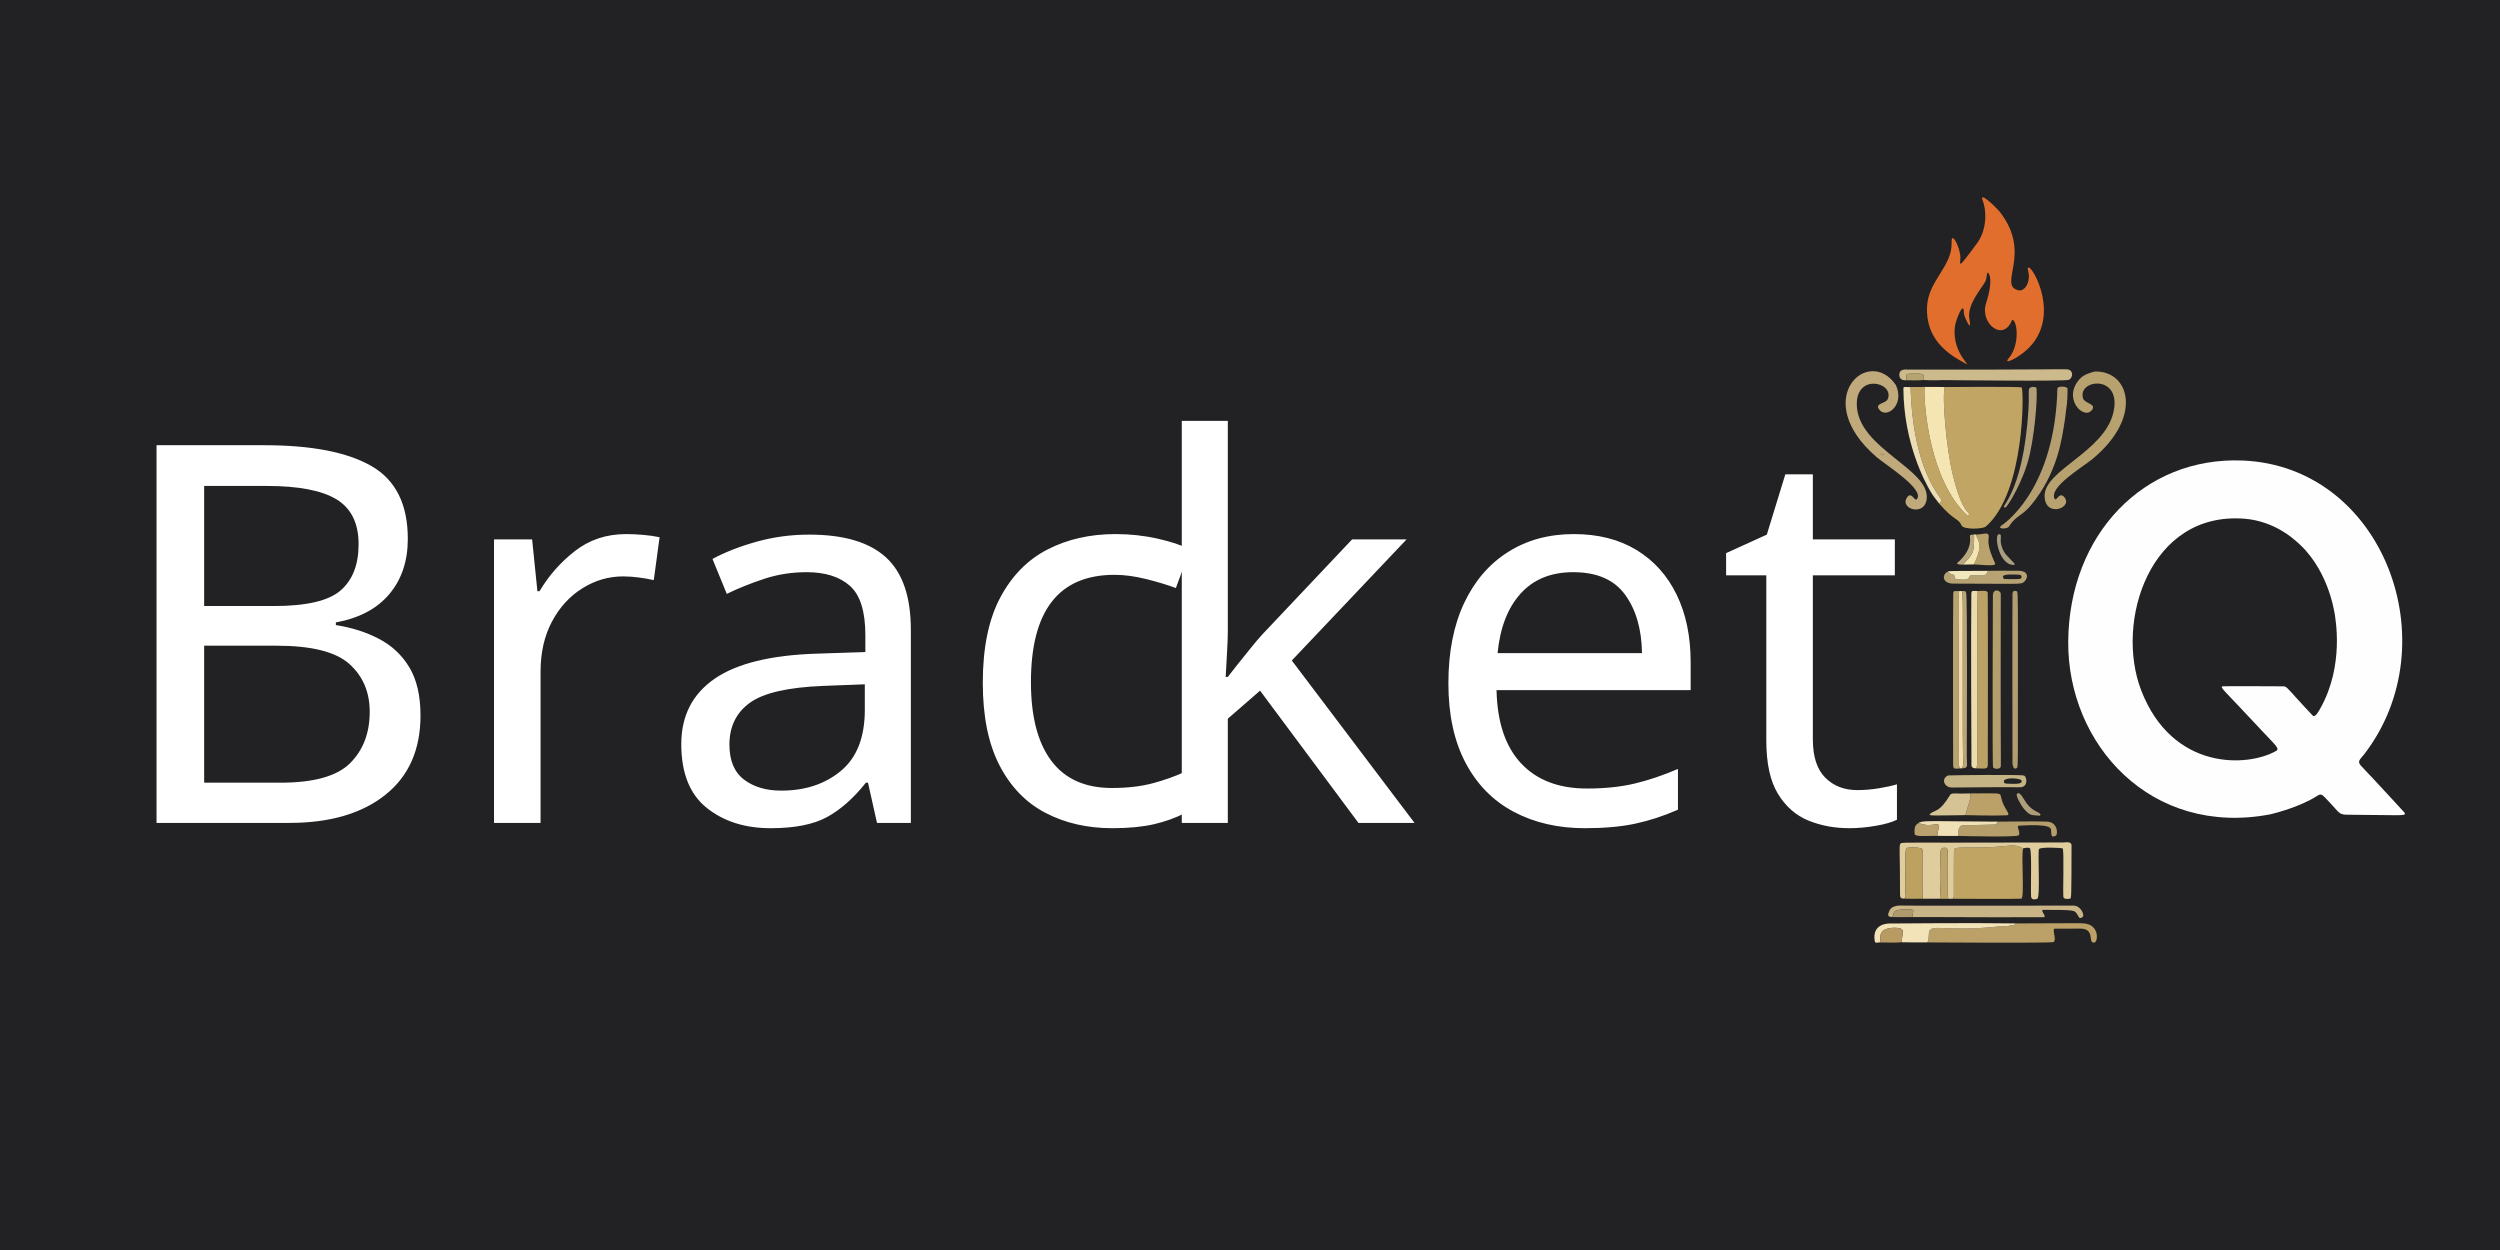
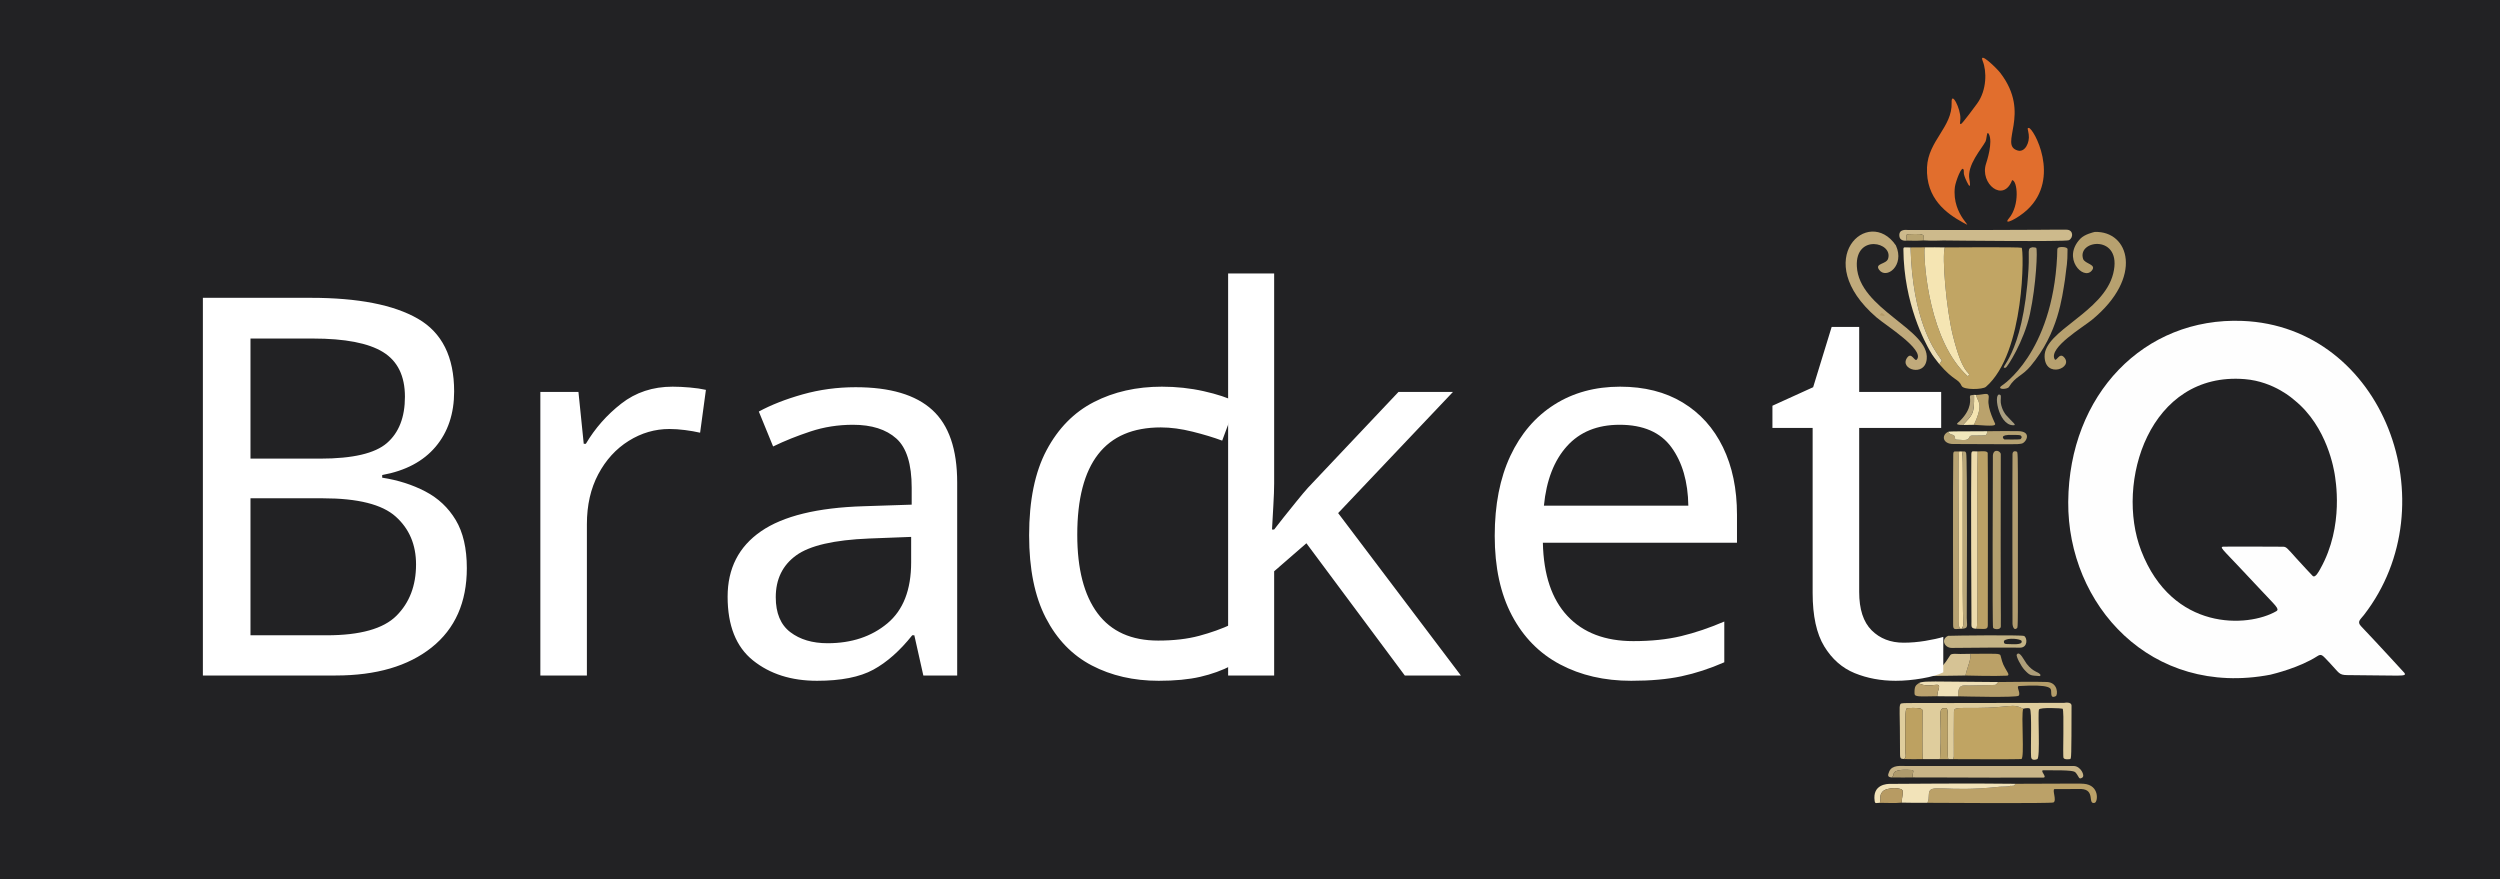
- <svg xmlns="http://www.w3.org/2000/svg" width="100%" height="100%" viewBox="0 0 1536 768" version="1.1" xml:space="preserve" style="fill-rule:evenodd;clip-rule:evenodd;stroke-linejoin:round;stroke-miterlimit:2;">
+ <svg xmlns="http://www.w3.org/2000/svg" width="100%" height="100%" viewBox="0 0 1536 540" version="1.1" xml:space="preserve" style="fill-rule:evenodd;clip-rule:evenodd;stroke-linejoin:round;stroke-miterlimit:2;">
  <g id="BIQ-drawing.png">
-     <rect x="-0" y="0" width="1536" height="768" style="fill:#222224;" />
-     <path d="M1394.939,500.308c-73.451,14.058 -124.716,-43.037 -124.219,-106.184c0.518,-65.873 46.547,-113.573 107.046,-111.179c86.679,3.43 127.376,112.574 74.646,180.658c-2.202,2.843 -4.449,4.108 -1.782,6.913c11.311,11.9 26.671,28.725 26.674,28.73c1.427,2.416 -1.362,1.499 -35.046,1.314c-5.356,-0.029 -4.979,-1.336 -10.666,-7.279c-4.76,-4.974 -5.129,-6.094 -7.87,-4.326c-10.761,6.942 -26.379,10.764 -28.783,11.353Zm39.469,-123.374c-0.328,-1.47 -4.132,-28.874 -24.855,-45.412c-0.335,-0.267 -12.209,-11.313 -30.317,-12.801c-58.691,-4.823 -79.841,63.569 -63.699,105.394c19.161,49.649 65.653,47.267 83.03,37.18c2.325,-1.35 -0.922,-3.77 -9.237,-12.738c-23.513,-25.359 -25.731,-26.237 -23.669,-26.886c0.576,-0.181 33.902,-0.007 36.85,0.009c2.179,0.011 2.389,0.448 8.594,7.381c3.319,3.708 8.941,9.649 9.727,10.48c1.63,1.723 3.904,-2.764 4.749,-4.262c14.983,-26.557 9.152,-55.721 8.827,-58.344Z" style="fill:#fefefe;" />
-     <path d="M1182.805,237.742c-0.14,0.378 -0.28,0.755 -0.421,1.133c-0.364,9.538 3.067,56.737 26.608,78.08c-0.012,-0.393 0.845,-0.443 0.833,-0.836c-0.063,-2.074 -4.034,-0.496 -9.919,-23.967c-4.12,-16.433 -6.837,-48.506 -5.043,-54.35c0.714,-0.037 46.121,-0.341 47.222,0.207c1.439,0.716 2.267,64.53 -21.955,85.456c-1.976,1.707 -13.726,1.987 -14.899,-0.577c-2.174,-4.756 -4.488,-2.68 -13.673,-13.338c1.325,-2.181 1.534,-2.157 1.427,-2.349c-0.103,-0.184 -0.172,-0.309 -1.499,-2.168c-3.23,-4.526 -16.491,-23.104 -17.641,-67.228c0.717,-0.01 6.437,-0.091 8.96,-0.062Z" style="fill:#c1a564;" />
-     <path d="M1236.251,196.446c-5.382,14.259 -20.031,2.086 -16.028,-10.081c0.458,-1.391 4.376,-13.3 1.724,-18.225c-1.349,-2.506 -1.197,2.854 -2.04,4.55c-2.124,4.274 -11.681,14.529 -9.888,23.423c0.033,0.164 1.445,7.586 -1.566,1.378c-2.753,-5.678 -1.602,-5.972 -1.982,-7.304c-1.007,-3.53 -5.003,7.284 -5.385,10.488c-2.139,17.904 13.606,26.582 4.898,21.79c-9.935,-5.468 -22.825,-14.61 -22.029,-33.856c0.677,-16.359 15.668,-24.833 15.121,-39.745c-0.281,-7.673 5.601,3.654 5.382,9.765c-0.101,2.83 -0.597,3.313 0.31,3.374c0.717,0.048 9.211,-11.551 9.97,-12.588c6.092,-8.319 5.892,-20.1 3.453,-26.086c-2.692,-6.607 8.61,4.402 10.693,7.102c19.75,25.605 -1.326,44.334 10.839,47.836c4.382,1.261 7.446,-4.835 6.73,-9.89c-0.473,-3.336 -1.136,-3.96 -0.002,-4.003c2.832,-0.109 20.025,30.751 -0.893,50.285c-5.733,5.353 -15.378,10.102 -11.311,5.322c6.889,-8.098 5.246,-23.391 2.003,-23.535Z" style="fill:#e16e2d;" />
-     <path d="M1243.058,521.222c-1.409,3.87 0.958,30.23 -1.13,30.924c-0.672,0.223 -39.203,0.085 -41.947,0.054c0.237,-1.09 0.492,-1.003 0.455,-2.095c-0.104,-3.111 0.047,-24.834 0.062,-26.994c0.019,-2.788 1.85,-2.329 13.761,-2.371c21.346,-0.076 21.831,-3.109 28.798,0.481Z" style="fill:#c0a463;" />
-     <path d="M1243.058,521.222c-6.967,-3.59 -7.453,-0.557 -28.798,-0.481c-11.911,0.042 -13.742,-0.417 -13.761,2.371c-0.015,2.159 -0.165,23.883 -0.062,26.994c0.036,1.092 -0.219,1.006 -0.455,2.095l-2.95,0.006c-0.221,-1.443 -0.311,-1.377 -0.311,-2.838c0.006,-27.37 0.404,-28.31 -1.217,-28.453c-5.809,-0.513 -1.953,3.486 -3.538,30.709l-0.225,0.577c-5.229,0.023 -5.182,0.018 -10.439,-0.036c-0.387,-0.987 -0.075,-23.673 -0.151,-29.783c-0.009,-0.722 -0.025,-2.036 -8.895,-1.539c-1.841,0.103 -1.594,1.088 -1.639,24.78c-0.009,4.508 0.846,4.792 -0.647,6.514c-1.39,-0.281 -2.585,0.439 -2.587,-2.756c-0.021,-28.443 -0.671,-28.525 0.145,-30.855c0.363,-1.037 0.809,-0.81 30.981,-0.804c23.25,-0.036 46.499,-0.073 69.749,-0.109c0.076,-0 4.495,-0.919 4.493,1.76c-0.031,32.183 -0.16,32.484 -0.845,32.755c-0.085,0.034 -3.339,0.622 -4.068,-0.652c-0.628,-1.096 0.557,-29.418 -0.587,-30.274c-0.352,-0.263 -13.931,-0.984 -14.505,0.525c-0.851,2.238 0.925,29.709 -1.055,30.469c-0.299,0.115 -3.567,1.369 -3.778,-1.306c-0.39,-4.933 0.619,-28.757 -0.803,-29.749c-0.996,-0.695 -3.737,-0.001 -4.052,0.079Z" style="fill:#dfcd9d;" />
-     <path d="M1164.844,236.579c5.641,12.426 -5.998,21.136 -10.363,14.894c-2.747,-3.928 4.412,-3.291 5.535,-6.667c3.405,-10.237 -20.141,-15.478 -19.175,4.567c1.274,26.442 44.778,38.665 42.94,57.031c-1.122,11.211 -16.819,6.301 -12.137,-0.703c2.833,-4.239 4.667,2.784 6.129,0.908c4.748,-6.093 -19.131,-20.886 -24.906,-25.868c-41.156,-35.503 -4.824,-68.86 11.979,-44.162Z" style="fill:#c0aa7b;" />
-     <path d="M1286.996,228.283c21.215,-0.778 30.154,27.81 -1.617,53.93c-5.778,4.751 -26.542,16.982 -23.075,24.127c1.081,2.228 2.788,-4.222 5.716,-1.216c6.461,6.633 -11.486,13.546 -11.825,-0.248c-0.392,-15.964 36.154,-27.004 42.146,-50.978c6.06,-24.25 -22.255,-21.115 -18.505,-9.115c1.005,3.215 8.627,3.316 5.324,7.291c-5.133,6.179 -18.56,-7.737 -6.922,-19.705c2.606,-2.68 8.004,-3.914 8.758,-4.086Z" style="fill:#b7a16f;" />
-     <path d="M1238.258,567.343c38.341,-0.023 38.334,-0.303 42.003,-0.011c9.895,0.785 8.694,11.245 6.714,11.714c-4.608,1.093 0.636,-8.039 -8.226,-8.508c-0.743,-0.039 -16.429,0.05 -16.433,0.051c-1.699,0.202 1.567,7.182 -0.686,8.222c-1.532,0.708 -71.224,0.251 -77.417,0.211c0.962,-2.263 0.586,-2.278 0.897,-5.633c0.617,-6.634 9.123,-0.47 43.494,-4.227c1.639,-0.179 4.607,0.148 6.654,-0.587l0.75,0.039l0.75,-0.074l0.75,-0.075l0.75,-1.122Z" style="fill:#bba168;" />
-     <path d="M1215.069,363.15c2.201,-0.071 5.784,-0.575 6.182,0.897c0.217,0.801 0.081,104.617 0.06,105.841c-0.05,2.898 -1.446,2.28 -7.062,2.191c0.713,-1.711 0.635,-1.786 0.682,-52.454c0.035,-37.241 -0.318,-37.17 0.139,-56.475Z" style="fill:#bba166;" />
-     <path d="M1190.232,563.455c-7.54,0.032 -7.469,0.017 -14.945,-0.026c-0.773,-2.509 1.43,-4.44 -0.723,-4.553c-2.465,-0.13 -10.929,-0.842 -11.162,2.549c-0.082,1.2 -0.449,1.001 -0.912,2.034c-2.761,-0.166 -2.846,-1.147 -1.748,-3.695c1.801,-4.18 7.219,-3.356 10.765,-3.343c19.434,0.074 101.223,-0.052 102.73,-0.006c4.095,0.125 6.928,5.87 5.186,7.069c-2.238,1.54 -1.977,-0.298 -3.878,-2.696c-1.001,-1.263 -1.479,-1.867 -20.063,-1.766c-2.572,0.014 2.63,4.31 -0.001,4.511c-0.913,0.07 -62.111,0.031 -65.25,-0.078Z" style="fill:#c8b487;" />
-     <path d="M1182.805,237.742c6.07,-0.053 6.022,-0.033 12.059,0.059c-1.794,5.844 0.923,37.917 5.043,54.35c5.885,23.471 9.856,21.893 9.919,23.967c0.012,0.393 -0.845,0.443 -0.833,0.836c-23.541,-21.343 -26.973,-68.542 -26.608,-78.08c0.14,-0.378 0.28,-0.755 0.421,-1.133Z" style="fill:#f5e5b3;" />
-     <path d="M1193.992,233.522c-8.191,0.269 -8.146,0.113 -11.956,-0.046c-0.088,-0.82 -0.054,-1.932 -0.049,-2.1c0.071,-2.364 -4.098,-1.811 -8.997,-1.733c-2.656,0.042 -1.662,1.272 -1.485,3.958c-0.241,-0.007 -4.277,0.724 -4.55,-2.972c-0.326,-4.41 4.556,-3.542 5.303,-3.541c89.709,0.086 89.701,-0.358 97.499,-0.185c4.151,0.092 4.265,4.914 1.384,6.457c-1.885,1.01 -70.977,0.231 -77.149,0.162Z" style="fill:#cdba8c;" />
-     <path d="M1224.431,365.623c0.372,-4.632 4.852,-2.735 4.848,-0.748c-0.195,97.305 0.169,97.296 0.032,105.755c-0.038,2.369 -4.347,1.889 -4.762,0.846c-0.539,-1.355 -0.153,-97.385 -0.119,-105.853Z" style="fill:#b39f6e;" />
-     <path d="M1268.72,257.581c-1.8,10.995 -4.066,32.656 -21.038,53.005c-5.344,6.407 -9.349,6.343 -13.369,12.913c-1.037,1.694 -7.955,1.763 -4.443,-0.756c0.133,-0.095 31.044,-19.593 34.023,-79.359c0.226,-4.526 -0.101,-4.656 0.55,-5.321c0.798,-0.816 5.862,-0.779 5.859,0.838c-0.015,9.385 -0.547,9.309 -1.582,18.68Z" style="fill:#b59f71;" />
-     <path d="M1215.069,363.15c-0.457,19.305 -0.104,19.234 -0.139,56.475c-0.047,50.667 0.031,50.742 -0.682,52.454c-3.506,-0.143 -2.971,-1.348 -2.987,-4.454c-0.043,-8.22 -0.399,-75.757 -0.069,-102.752c0.032,-2.645 1.265,-1.634 3.877,-1.723Z" style="fill:#eddbac;" />
-     <path d="M1238.258,567.343l-0.75,1.122l-0.75,0.075l-0.75,0.074l-0.75,-0.039c-2.047,0.734 -5.014,0.407 -6.654,0.587c-34.37,3.757 -42.877,-2.407 -43.494,4.227c-0.312,3.355 0.065,3.37 -0.897,5.633c-7.922,0.045 -7.874,0.019 -15.809,-0.108c0.124,-3.566 0.635,-3.469 0.64,-7.035c0.004,-2.541 -9.823,-2.514 -12.325,0.2c-2.348,2.547 -0.752,3.841 -1.758,6.96c-2.021,-0.097 -2.87,0.872 -3.171,-1.114c-1.579,-10.441 8.097,-10.521 9.217,-10.53c6.18,-0.051 52.852,-0.433 77.25,-0.052Z" style="fill:#f2e3b9;" />
-     <path d="M1203.703,363.158c-0.773,8.321 -0.243,8.311 -0.1,104.465c0.004,2.414 -0.535,2.595 0.907,4.476c-3.158,0.133 -4.503,0.915 -4.51,-2.225c-0.018,-8.4 -0.195,-91.26 0.075,-104.998c0.049,-2.48 1.188,-1.556 3.627,-1.719Z" style="fill:#b7a272;" />
-     <path d="M1196.927,476.434c2.115,-0.162 45.006,-0.662 46.639,0.077c2.007,0.907 2.494,7.068 -2.295,7.182c-3.359,0.08 -3.344,-0.216 -42.005,0.165c-4.685,0.046 -6.952,-5.403 -2.339,-7.424Zm34.301,3.106c0.085,0.463 -0.559,1.9 1.761,1.929c3.619,0.046 9.877,0.793 9.084,-1.869c-0.38,-1.275 -8.712,-2.305 -10.845,-0.061Z" style="fill:#c4b385;" />
-     <path d="M1236.483,469.125c-0.015,-8.341 -0.163,-93.733 0.002,-104.263c0.004,-0.244 0.041,-2.596 2.589,-1.614c0.658,0.254 0.736,0.49 0.741,30.127c0.012,77.628 0.085,77.761 -0.536,78.311c-2.352,2.081 -2.767,-2.259 -2.796,-2.561Z" style="fill:#b29d70;" />
-     <path d="M1227.777,504.823c1.224,-0.023 25.402,-0.303 30.009,-0.027c6.834,0.41 6.576,8.058 5.288,8.687c-2.651,1.296 -2.793,-0.172 -2.864,-3.129c-0.038,-1.597 -0.102,-4.273 -19.729,-3.077c-2.044,0.125 1.24,4.202 -0.183,5.927c-1.084,1.314 -34.264,0.454 -37.243,0.377c-0.098,-7.838 2.884,-6.555 6.711,-6.62c1.259,-0.021 11.034,-0.187 15.736,-0.362c0.945,-0.035 0.812,-0.316 2.275,-1.778Z" style="fill:#b59e6a;" />
-     <path d="M1169.969,552.139c1.493,-1.722 0.639,-2.006 0.647,-6.514c0.045,-23.691 -0.202,-24.677 1.639,-24.78c8.87,-0.497 8.886,0.817 8.895,1.539c0.075,6.11 -0.236,28.796 0.151,29.783c-5.684,0.041 -5.635,0.137 -11.332,-0.028Z" style="fill:#bda161;" />
-     <path d="M1220.994,350.715c9.385,-0.104 9.332,-0.095 18.765,-0.055c9.034,0.038 5.097,7.16 2.304,7.674c-3.308,0.609 -3.335,0.315 -42.05,0.239c-6.382,-0.013 -7.394,-5.327 -3.176,-7.445c2.082,2.603 3.722,0.987 4.204,3.178c0.252,1.143 -0.013,1.529 1.212,1.603c5.04,0.305 6.796,0.59 7.708,-1.475c0.705,-1.596 1.267,-0.862 8.782,-1.141c2.02,-0.075 1.884,-0.606 2.25,-2.578Zm12.766,2.3c-5.253,0.339 -2.513,2.722 -2.232,2.768c0.019,0.003 8.897,0.128 9.653,-0.114c0.512,-0.164 1.58,-1.368 0.308,-2.334c-0.658,-0.5 -6.134,-0.321 -7.73,-0.32Z" style="fill:#b6a272;" />
-     <path d="M1210.48,487.487c16.428,-0.066 18.298,-0.384 18.687,1.165c1.41,5.616 1.617,5.5 4.477,10.531c0.072,0.126 0.935,1.645 -0.544,1.725c-7.268,0.39 -23.507,-0.036 -25.551,-0.09c1.283,-5.521 3.82,-10.59 2.932,-13.331Z" style="fill:#bba167;" />
-     <path d="M1248.765,237.688c0.185,0.01 2.018,0.11 2.286,0.394c0.912,0.966 0.029,22.521 -3.849,40.53c-3.634,16.876 -14.014,32.941 -14.914,33.072c-5.643,0.824 10.769,-5.115 14.029,-60.819c0.64,-10.93 -1.055,-12.548 2.448,-13.177Z" style="fill:#b29f77;" />
-     <path d="M1173.845,237.804c1.15,44.123 14.411,62.702 17.641,67.228c1.327,1.859 1.397,1.984 1.499,2.168c0.107,0.192 -0.102,0.168 -1.427,2.349c-2.295,-3.078 -3.745,-4.473 -5.916,-8.349c-2.517,-4.493 -15.962,-28.496 -16.2,-62.308c-0.012,-1.766 0.919,-0.919 4.403,-1.088Z" style="fill:#ecddb4;" />
-     <path d="M1203.703,363.158c0.532,-0.013 1.064,-0.025 1.595,-0.038c1.02,3.033 0.528,3.127 0.648,86.506c0.028,19.356 0.537,19.393 0.077,21.009c-0.15,0.528 -0.622,0.925 -0.772,1.453l-0.742,0.012c-1.442,-1.881 -0.904,-2.062 -0.907,-4.476c-0.143,-96.155 -0.672,-96.144 0.1,-104.465Z" style="fill:#f5e0ab;" />
-     <path d="M1205.299,363.12c1.642,0.195 2.143,-0.462 2.707,1.067c0.824,2.233 0.413,93.094 0.376,101.189c-0.021,4.577 1.436,6.634 -3.13,6.712c0.15,-0.528 0.622,-0.925 0.772,-1.453c0.459,-1.617 -0.05,-1.654 -0.077,-21.009c-0.12,-83.379 0.371,-83.473 -0.648,-86.506Z" style="fill:#b8a679;" />
-     <path d="M1210.48,487.487c0.888,2.741 -1.649,7.81 -2.932,13.331c-20.428,0.266 -23.241,0.545 -21.66,-0.816c3.154,-2.714 5.401,-0.424 12.065,-11.276c0.569,-0.927 0.678,-1.497 6.497,-1.144c2.01,-0.032 4.019,-0.063 6.029,-0.095Z" style="fill:#d6c395;" />
-     <path d="M1227.777,504.823c-1.463,1.462 -1.33,1.742 -2.275,1.778c-4.702,0.175 -14.477,0.341 -15.736,0.362c-3.827,0.065 -6.808,-1.218 -6.711,6.62c-6.435,0.013 -6.369,0.066 -12.841,-0.05c0.388,-1.983 0.13,-1.987 0.767,-3.918c2.128,-6.45 -4.271,-0.251 -12.185,-4.044c0.837,-0.392 0.758,-0.471 1.646,-0.626c3.73,-0.651 3.709,-0.53 47.335,-0.121Z" style="fill:#efe0b7;" />
-     <path d="M1214.238,328.447c5.183,-0.128 8.324,-2.475 7.541,2.681c-0.867,5.716 4.109,14.782 4.074,15.087c-0.119,1.043 -0.523,1.517 -13.111,0.565c6.759,-13.967 1.558,-14.533 1.495,-18.333Z" style="fill:#baa26c;" />
-     <path d="M1191.74,552.202l0.225,-0.577c1.584,-27.222 -2.271,-31.222 3.538,-30.709c1.62,0.143 1.223,1.083 1.217,28.453c-0,1.461 0.09,1.394 0.311,2.838c-1.764,-0.001 -3.527,-0.003 -5.291,-0.004Z" style="fill:#bba369;" />
-     <path d="M1168.405,578.914c-5.367,0.433 -5.339,0.18 -13.443,0.125c1.006,-3.119 -0.59,-4.413 1.758,-6.96c2.502,-2.714 12.329,-2.741 12.325,-0.2c-0.005,3.565 -0.516,3.469 -0.64,7.035Z" style="fill:#b79b63;" />
-     <path d="M1178.796,505.571c7.914,3.793 14.313,-2.406 12.185,4.044c-0.637,1.931 -0.379,1.935 -0.767,3.918c-11.348,0.162 -13.887,0.51 -13.941,-1.682c-0.113,-4.637 0.804,-4.925 2.522,-6.28Z" style="fill:#baa16d;" />
-     <path d="M1220.994,350.715c-0.366,1.972 -0.23,2.503 -2.25,2.578c-7.515,0.28 -8.077,-0.454 -8.782,1.141c-0.912,2.065 -2.668,1.78 -7.708,1.475c-1.225,-0.074 -0.96,-0.46 -1.212,-1.603c-0.482,-2.191 -2.122,-0.575 -4.204,-3.178c1.067,-0.339 1.026,-0.344 24.157,-0.413Z" style="fill:#f1e7bc;" />
-     <path d="M1212.764,328.366l1.473,0.081c0.063,3.8 5.264,4.366 -1.495,18.333c-3.376,0.112 -3.315,0.085 -6.737,0.113c5.981,-6.456 6.993,-6.575 6.888,-18.018l-0.129,-0.509Z" style="fill:#f4e4b1;" />
-     <path d="M1212.764,328.366l0.129,0.509c0.105,11.443 -0.906,11.562 -6.888,18.018c-0.295,0.006 -3.631,0.068 -3.617,-0.739c0.005,-0.265 1.659,-1.627 1.836,-1.804c7.761,-7.761 6.058,-13.562 6.091,-14.734c0.038,-1.351 0.669,-0.856 2.448,-1.25Z" style="fill:#b9a87f;" />
-     <path d="M1253.781,500.574c-0.191,0.195 -0.382,0.389 -0.573,0.584c-5.298,-0.437 -5.761,0.104 -9.378,-3.822c-2.135,-2.317 -5.336,-8.429 -4.721,-9.388c1.737,-2.71 4.65,3.85 6.137,5.743c4.282,5.451 7.394,4.656 8.535,6.883Z" style="fill:#ae9e79;" />
-     <path d="M1232.461,340.717c4.438,5.02 6.981,6.391 4.34,6.335c-9.391,-0.198 -12.374,-21.532 -7.762,-18.585c0.673,0.43 -0.029,3.066 0.26,4.903c0.703,4.467 2.936,7.004 3.162,7.347Z" style="fill:#a99e80;" />
-     <path d="M1162.49,563.459c0.463,-1.034 0.83,-0.834 0.912,-2.034c0.233,-3.391 8.697,-2.679 11.162,-2.549c2.153,0.113 -0.05,2.044 0.723,4.553c-1.024,0.012 -8.978,0.109 -12.797,0.03Z" style="fill:#ae9a6c;" />
-     <path d="M1171.504,233.601c-0.177,-2.685 -1.171,-3.915 1.485,-3.958c4.899,-0.078 9.069,-0.631 8.997,1.733c-0.005,0.168 -0.039,1.28 0.049,2.1c-5.653,0.361 -5.586,0.191 -10.532,0.124Z" style="fill:#b7a370;" />
-     <path d="M1154.857,279.484c0.882,-1.046 0.817,-1.87 1.92,-1.077c3.369,2.422 -1.749,1.12 -1.92,1.077Z" style="fill:#b49b69;" />
+     <rect x="0" y="-85.777" width="1536" height="768" style="fill:#222224;" />
+     <path d="M1394.939,414.531c-73.451,14.058 -124.716,-43.037 -124.219,-106.184c0.518,-65.873 46.547,-113.573 107.046,-111.179c86.679,3.43 127.376,112.574 74.646,180.658c-2.202,2.843 -4.449,4.108 -1.782,6.913c11.311,11.9 26.671,28.725 26.674,28.73c1.427,2.416 -1.362,1.499 -35.046,1.314c-5.356,-0.029 -4.979,-1.336 -10.666,-7.279c-4.76,-4.974 -5.129,-6.094 -7.87,-4.326c-10.761,6.942 -26.379,10.764 -28.783,11.353Zm39.469,-123.374c-0.328,-1.47 -4.132,-28.874 -24.855,-45.412c-0.335,-0.267 -12.209,-11.313 -30.317,-12.801c-58.691,-4.823 -79.841,63.569 -63.699,105.394c19.161,49.649 65.653,47.267 83.03,37.18c2.325,-1.35 -0.922,-3.77 -9.237,-12.738c-23.513,-25.359 -25.731,-26.237 -23.669,-26.886c0.576,-0.181 33.902,-0.007 36.85,0.009c2.179,0.011 2.389,0.448 8.594,7.381c3.319,3.708 8.941,9.649 9.727,10.48c1.63,1.723 3.904,-2.764 4.749,-4.262c14.983,-26.557 9.152,-55.721 8.827,-58.344Z" style="fill:#fefefe;" />
+     <path d="M1182.805,151.966c-0.14,0.378 -0.28,0.755 -0.421,1.133c-0.364,9.538 3.067,56.737 26.608,78.08c-0.012,-0.393 0.845,-0.443 0.833,-0.836c-0.063,-2.074 -4.034,-0.496 -9.919,-23.967c-4.12,-16.433 -6.837,-48.506 -5.043,-54.35c0.714,-0.037 46.121,-0.341 47.222,0.207c1.439,0.716 2.267,64.53 -21.955,85.456c-1.976,1.707 -13.726,1.987 -14.899,-0.577c-2.174,-4.756 -4.488,-2.68 -13.673,-13.338c1.325,-2.181 1.534,-2.157 1.427,-2.349c-0.103,-0.184 -0.172,-0.309 -1.499,-2.168c-3.23,-4.526 -16.491,-23.104 -17.641,-67.228c0.717,-0.01 6.437,-0.091 8.96,-0.062Z" style="fill:#c1a564;" />
+     <path d="M1236.251,110.669c-5.382,14.259 -20.031,2.086 -16.028,-10.081c0.458,-1.391 4.376,-13.3 1.724,-18.225c-1.349,-2.506 -1.197,2.854 -2.04,4.55c-2.124,4.274 -11.681,14.529 -9.888,23.423c0.033,0.164 1.445,7.586 -1.566,1.378c-2.753,-5.678 -1.602,-5.972 -1.982,-7.304c-1.007,-3.53 -5.003,7.284 -5.385,10.488c-2.139,17.904 13.606,26.582 4.898,21.79c-9.935,-5.468 -22.825,-14.61 -22.029,-33.856c0.677,-16.359 15.668,-24.833 15.121,-39.745c-0.281,-7.673 5.601,3.654 5.382,9.765c-0.101,2.83 -0.597,3.313 0.31,3.374c0.717,0.048 9.211,-11.551 9.97,-12.588c6.092,-8.319 5.892,-20.1 3.453,-26.086c-2.692,-6.607 8.61,4.402 10.693,7.102c19.75,25.605 -1.326,44.334 10.839,47.836c4.382,1.261 7.446,-4.835 6.73,-9.89c-0.473,-3.336 -1.136,-3.96 -0.002,-4.003c2.832,-0.109 20.025,30.751 -0.893,50.285c-5.733,5.353 -15.378,10.102 -11.311,5.322c6.889,-8.098 5.246,-23.391 2.003,-23.535Z" style="fill:#e16e2d;" />
+     <path d="M1243.058,435.445c-1.409,3.87 0.958,30.23 -1.13,30.924c-0.672,0.223 -39.203,0.085 -41.947,0.054c0.237,-1.09 0.492,-1.003 0.455,-2.095c-0.104,-3.111 0.047,-24.834 0.062,-26.994c0.019,-2.788 1.85,-2.329 13.761,-2.371c21.346,-0.076 21.831,-3.109 28.798,0.481Z" style="fill:#c0a463;" />
+     <path d="M1243.058,435.445c-6.967,-3.59 -7.453,-0.557 -28.798,-0.481c-11.911,0.042 -13.742,-0.417 -13.761,2.371c-0.015,2.159 -0.165,23.883 -0.062,26.994c0.036,1.092 -0.219,1.006 -0.455,2.095l-2.95,0.006c-0.221,-1.443 -0.311,-1.377 -0.311,-2.838c0.006,-27.37 0.404,-28.31 -1.217,-28.453c-5.809,-0.513 -1.953,3.486 -3.538,30.709l-0.225,0.577c-5.229,0.023 -5.182,0.018 -10.439,-0.036c-0.387,-0.987 -0.075,-23.673 -0.151,-29.783c-0.009,-0.722 -0.025,-2.036 -8.895,-1.539c-1.841,0.103 -1.594,1.088 -1.639,24.78c-0.009,4.508 0.846,4.792 -0.647,6.514c-1.39,-0.281 -2.585,0.439 -2.587,-2.756c-0.021,-28.443 -0.671,-28.525 0.145,-30.855c0.363,-1.037 0.809,-0.81 30.981,-0.804c23.25,-0.036 46.499,-0.073 69.749,-0.109c0.076,-0 4.495,-0.919 4.493,1.76c-0.031,32.183 -0.16,32.484 -0.845,32.755c-0.085,0.034 -3.339,0.622 -4.068,-0.652c-0.628,-1.096 0.557,-29.418 -0.587,-30.274c-0.352,-0.263 -13.931,-0.984 -14.505,0.525c-0.851,2.238 0.925,29.709 -1.055,30.469c-0.299,0.115 -3.567,1.369 -3.778,-1.306c-0.39,-4.933 0.619,-28.757 -0.803,-29.749c-0.996,-0.695 -3.737,-0.001 -4.052,0.079Z" style="fill:#dfcd9d;" />
+     <path d="M1164.844,150.802c5.641,12.426 -5.998,21.136 -10.363,14.894c-2.747,-3.928 4.412,-3.291 5.535,-6.667c3.405,-10.237 -20.141,-15.478 -19.175,4.567c1.274,26.442 44.778,38.665 42.94,57.031c-1.122,11.211 -16.819,6.301 -12.137,-0.703c2.833,-4.239 4.667,2.784 6.129,0.908c4.748,-6.093 -19.131,-20.886 -24.906,-25.868c-41.156,-35.503 -4.824,-68.86 11.979,-44.162Z" style="fill:#c0aa7b;" />
+     <path d="M1286.996,142.507c21.215,-0.778 30.154,27.81 -1.617,53.93c-5.778,4.751 -26.542,16.982 -23.075,24.127c1.081,2.228 2.788,-4.222 5.716,-1.216c6.461,6.633 -11.486,13.546 -11.825,-0.248c-0.392,-15.964 36.154,-27.004 42.146,-50.978c6.06,-24.25 -22.255,-21.115 -18.505,-9.115c1.005,3.215 8.627,3.316 5.324,7.291c-5.133,6.179 -18.56,-7.737 -6.922,-19.705c2.606,-2.68 8.004,-3.914 8.758,-4.086Z" style="fill:#b7a16f;" />
+     <path d="M1238.258,481.566c38.341,-0.023 38.334,-0.303 42.003,-0.011c9.895,0.785 8.694,11.245 6.714,11.714c-4.608,1.093 0.636,-8.039 -8.226,-8.508c-0.743,-0.039 -16.429,0.05 -16.433,0.051c-1.699,0.202 1.567,7.182 -0.686,8.222c-1.532,0.708 -71.224,0.251 -77.417,0.211c0.962,-2.263 0.586,-2.278 0.897,-5.633c0.617,-6.634 9.123,-0.47 43.494,-4.227c1.639,-0.179 4.607,0.148 6.654,-0.587l0.75,0.039l0.75,-0.074l0.75,-0.075l0.75,-1.122Z" style="fill:#bba168;" />
+     <path d="M1215.069,277.374c2.201,-0.071 5.784,-0.575 6.182,0.897c0.217,0.801 0.081,104.617 0.06,105.841c-0.05,2.898 -1.446,2.28 -7.062,2.191c0.713,-1.711 0.635,-1.786 0.682,-52.454c0.035,-37.241 -0.318,-37.17 0.139,-56.475Z" style="fill:#bba166;" />
+     <path d="M1190.232,477.678c-7.54,0.032 -7.469,0.017 -14.945,-0.026c-0.773,-2.509 1.43,-4.44 -0.723,-4.553c-2.465,-0.13 -10.929,-0.842 -11.162,2.549c-0.082,1.2 -0.449,1.001 -0.912,2.034c-2.761,-0.166 -2.846,-1.147 -1.748,-3.695c1.801,-4.18 7.219,-3.356 10.765,-3.343c19.434,0.074 101.223,-0.052 102.73,-0.006c4.095,0.125 6.928,5.87 5.186,7.069c-2.238,1.54 -1.977,-0.298 -3.878,-2.696c-1.001,-1.263 -1.479,-1.867 -20.063,-1.766c-2.572,0.014 2.63,4.31 -0.001,4.511c-0.913,0.07 -62.111,0.031 -65.25,-0.078Z" style="fill:#c8b487;" />
+     <path d="M1182.805,151.966c6.07,-0.053 6.022,-0.033 12.059,0.059c-1.794,5.844 0.923,37.917 5.043,54.35c5.885,23.471 9.856,21.893 9.919,23.967c0.012,0.393 -0.845,0.443 -0.833,0.836c-23.541,-21.343 -26.973,-68.542 -26.608,-78.08c0.14,-0.378 0.28,-0.755 0.421,-1.133Z" style="fill:#f5e5b3;" />
+     <path d="M1193.992,147.746c-8.191,0.269 -8.146,0.113 -11.956,-0.046c-0.088,-0.82 -0.054,-1.932 -0.049,-2.1c0.071,-2.364 -4.098,-1.811 -8.997,-1.733c-2.656,0.042 -1.662,1.272 -1.485,3.958c-0.241,-0.007 -4.277,0.724 -4.55,-2.972c-0.326,-4.41 4.556,-3.542 5.303,-3.541c89.709,0.086 89.701,-0.358 97.499,-0.185c4.151,0.092 4.265,4.914 1.384,6.457c-1.885,1.01 -70.977,0.231 -77.149,0.162Z" style="fill:#cdba8c;" />
+     <path d="M1224.431,279.846c0.372,-4.632 4.852,-2.735 4.848,-0.748c-0.195,97.305 0.169,97.296 0.032,105.755c-0.038,2.369 -4.347,1.889 -4.762,0.846c-0.539,-1.355 -0.153,-97.385 -0.119,-105.853Z" style="fill:#b39f6e;" />
+     <path d="M1268.72,171.804c-1.8,10.995 -4.066,32.656 -21.038,53.005c-5.344,6.407 -9.349,6.343 -13.369,12.913c-1.037,1.694 -7.955,1.763 -4.443,-0.756c0.133,-0.095 31.044,-19.593 34.023,-79.359c0.226,-4.526 -0.101,-4.656 0.55,-5.321c0.798,-0.816 5.862,-0.779 5.859,0.838c-0.015,9.385 -0.547,9.309 -1.582,18.68Z" style="fill:#b59f71;" />
+     <path d="M1215.069,277.374c-0.457,19.305 -0.104,19.234 -0.139,56.475c-0.047,50.667 0.031,50.742 -0.682,52.454c-3.506,-0.143 -2.971,-1.348 -2.987,-4.454c-0.043,-8.22 -0.399,-75.757 -0.069,-102.752c0.032,-2.645 1.265,-1.634 3.877,-1.723Z" style="fill:#eddbac;" />
+     <path d="M1238.258,481.566l-0.75,1.122l-0.75,0.075l-0.75,0.074l-0.75,-0.039c-2.047,0.734 -5.014,0.407 -6.654,0.587c-34.37,3.757 -42.877,-2.407 -43.494,4.227c-0.312,3.355 0.065,3.37 -0.897,5.633c-7.922,0.045 -7.874,0.019 -15.809,-0.108c0.124,-3.566 0.635,-3.469 0.64,-7.035c0.004,-2.541 -9.823,-2.514 -12.325,0.2c-2.348,2.547 -0.752,3.841 -1.758,6.96c-2.021,-0.097 -2.87,0.872 -3.171,-1.114c-1.579,-10.441 8.097,-10.521 9.217,-10.53c6.18,-0.051 52.852,-0.433 77.25,-0.052Z" style="fill:#f2e3b9;" />
+     <path d="M1203.703,277.381c-0.773,8.321 -0.243,8.311 -0.1,104.465c0.004,2.414 -0.535,2.595 0.907,4.476c-3.158,0.133 -4.503,0.915 -4.51,-2.225c-0.018,-8.4 -0.195,-91.26 0.075,-104.998c0.049,-2.48 1.188,-1.556 3.627,-1.719Z" style="fill:#b7a272;" />
+     <path d="M1196.927,390.658c2.115,-0.162 45.006,-0.662 46.639,0.077c2.007,0.907 2.494,7.068 -2.295,7.182c-3.359,0.08 -3.344,-0.216 -42.005,0.165c-4.685,0.046 -6.952,-5.403 -2.339,-7.424Zm34.301,3.106c0.085,0.463 -0.559,1.9 1.761,1.929c3.619,0.046 9.877,0.793 9.084,-1.869c-0.38,-1.275 -8.712,-2.305 -10.845,-0.061Z" style="fill:#c4b385;" />
+     <path d="M1236.483,383.348c-0.015,-8.341 -0.163,-93.733 0.002,-104.263c0.004,-0.244 0.041,-2.596 2.589,-1.614c0.658,0.254 0.736,0.49 0.741,30.127c0.012,77.628 0.085,77.761 -0.536,78.311c-2.352,2.081 -2.767,-2.259 -2.796,-2.561Z" style="fill:#b29d70;" />
+     <path d="M1227.777,419.046c1.224,-0.023 25.402,-0.303 30.009,-0.027c6.834,0.41 6.576,8.058 5.288,8.687c-2.651,1.296 -2.793,-0.172 -2.864,-3.129c-0.038,-1.597 -0.102,-4.273 -19.729,-3.077c-2.044,0.125 1.24,4.202 -0.183,5.927c-1.084,1.314 -34.264,0.454 -37.243,0.377c-0.098,-7.838 2.884,-6.555 6.711,-6.62c1.259,-0.021 11.034,-0.187 15.736,-0.362c0.945,-0.035 0.812,-0.316 2.275,-1.778Z" style="fill:#b59e6a;" />
+     <path d="M1169.969,466.362c1.493,-1.722 0.639,-2.006 0.647,-6.514c0.045,-23.691 -0.202,-24.677 1.639,-24.78c8.87,-0.497 8.886,0.817 8.895,1.539c0.075,6.11 -0.236,28.796 0.151,29.783c-5.684,0.041 -5.635,0.137 -11.332,-0.028Z" style="fill:#bda161;" />
+     <path d="M1220.994,264.938c9.385,-0.104 9.332,-0.095 18.765,-0.055c9.034,0.038 5.097,7.16 2.304,7.674c-3.308,0.609 -3.335,0.315 -42.05,0.239c-6.382,-0.013 -7.394,-5.327 -3.176,-7.445c2.082,2.603 3.722,0.987 4.204,3.178c0.252,1.143 -0.013,1.529 1.212,1.603c5.04,0.305 6.796,0.59 7.708,-1.475c0.705,-1.596 1.267,-0.862 8.782,-1.141c2.02,-0.075 1.884,-0.606 2.25,-2.578Zm12.766,2.3c-5.253,0.339 -2.513,2.722 -2.232,2.768c0.019,0.003 8.897,0.128 9.653,-0.114c0.512,-0.164 1.58,-1.368 0.308,-2.334c-0.658,-0.5 -6.134,-0.321 -7.73,-0.32Z" style="fill:#b6a272;" />
+     <path d="M1210.48,401.711c16.428,-0.066 18.298,-0.384 18.687,1.165c1.41,5.616 1.617,5.5 4.477,10.531c0.072,0.126 0.935,1.645 -0.544,1.725c-7.268,0.39 -23.507,-0.036 -25.551,-0.09c1.283,-5.521 3.82,-10.59 2.932,-13.331Z" style="fill:#bba167;" />
+     <path d="M1248.765,151.911c0.185,0.01 2.018,0.11 2.286,0.394c0.912,0.966 0.029,22.521 -3.849,40.53c-3.634,16.876 -14.014,32.941 -14.914,33.072c-5.643,0.824 10.769,-5.115 14.029,-60.819c0.64,-10.93 -1.055,-12.548 2.448,-13.177Z" style="fill:#b29f77;" />
+     <path d="M1173.845,152.027c1.15,44.123 14.411,62.702 17.641,67.228c1.327,1.859 1.397,1.984 1.499,2.168c0.107,0.192 -0.102,0.168 -1.427,2.349c-2.295,-3.078 -3.745,-4.473 -5.916,-8.349c-2.517,-4.493 -15.962,-28.496 -16.2,-62.308c-0.012,-1.766 0.919,-0.919 4.403,-1.088Z" style="fill:#ecddb4;" />
+     <path d="M1203.703,277.381c0.532,-0.013 1.064,-0.025 1.595,-0.038c1.02,3.033 0.528,3.127 0.648,86.506c0.028,19.356 0.537,19.393 0.077,21.009c-0.15,0.528 -0.622,0.925 -0.772,1.453l-0.742,0.012c-1.442,-1.881 -0.904,-2.062 -0.907,-4.476c-0.143,-96.155 -0.672,-96.144 0.1,-104.465Z" style="fill:#f5e0ab;" />
+     <path d="M1205.299,277.343c1.642,0.195 2.143,-0.462 2.707,1.067c0.824,2.233 0.413,93.094 0.376,101.189c-0.021,4.577 1.436,6.634 -3.13,6.712c0.15,-0.528 0.622,-0.925 0.772,-1.453c0.459,-1.617 -0.05,-1.654 -0.077,-21.009c-0.12,-83.379 0.371,-83.473 -0.648,-86.506Z" style="fill:#b8a679;" />
+     <path d="M1210.48,401.711c0.888,2.741 -1.649,7.81 -2.932,13.331c-20.428,0.266 -23.241,0.545 -21.66,-0.816c3.154,-2.714 5.401,-0.424 12.065,-11.276c0.569,-0.927 0.678,-1.497 6.497,-1.144c2.01,-0.032 4.019,-0.063 6.029,-0.095Z" style="fill:#d6c395;" />
+     <path d="M1227.777,419.046c-1.463,1.462 -1.33,1.742 -2.275,1.778c-4.702,0.175 -14.477,0.341 -15.736,0.362c-3.827,0.065 -6.808,-1.218 -6.711,6.62c-6.435,0.013 -6.369,0.066 -12.841,-0.05c0.388,-1.983 0.13,-1.987 0.767,-3.918c2.128,-6.45 -4.271,-0.251 -12.185,-4.044c0.837,-0.392 0.758,-0.471 1.646,-0.626c3.73,-0.651 3.709,-0.53 47.335,-0.121Z" style="fill:#efe0b7;" />
+     <path d="M1214.238,242.67c5.183,-0.128 8.324,-2.475 7.541,2.681c-0.867,5.716 4.109,14.782 4.074,15.087c-0.119,1.043 -0.523,1.517 -13.111,0.565c6.759,-13.967 1.558,-14.533 1.495,-18.333Z" style="fill:#baa26c;" />
+     <path d="M1191.74,466.426l0.225,-0.577c1.584,-27.222 -2.271,-31.222 3.538,-30.709c1.62,0.143 1.223,1.083 1.217,28.453c-0,1.461 0.09,1.394 0.311,2.838c-1.764,-0.001 -3.527,-0.003 -5.291,-0.004Z" style="fill:#bba369;" />
+     <path d="M1168.405,493.137c-5.367,0.433 -5.339,0.18 -13.443,0.125c1.006,-3.119 -0.59,-4.413 1.758,-6.96c2.502,-2.714 12.329,-2.741 12.325,-0.2c-0.005,3.565 -0.516,3.469 -0.64,7.035Z" style="fill:#b79b63;" />
+     <path d="M1178.796,419.794c7.914,3.793 14.313,-2.406 12.185,4.044c-0.637,1.931 -0.379,1.935 -0.767,3.918c-11.348,0.162 -13.887,0.51 -13.941,-1.682c-0.113,-4.637 0.804,-4.925 2.522,-6.28Z" style="fill:#baa16d;" />
+     <path d="M1220.994,264.938c-0.366,1.972 -0.23,2.503 -2.25,2.578c-7.515,0.28 -8.077,-0.454 -8.782,1.141c-0.912,2.065 -2.668,1.78 -7.708,1.475c-1.225,-0.074 -0.96,-0.46 -1.212,-1.603c-0.482,-2.191 -2.122,-0.575 -4.204,-3.178c1.067,-0.339 1.026,-0.344 24.157,-0.413Z" style="fill:#f1e7bc;" />
+     <path d="M1212.764,242.589l1.473,0.081c0.063,3.8 5.264,4.366 -1.495,18.333c-3.376,0.112 -3.315,0.085 -6.737,0.113c5.981,-6.456 6.993,-6.575 6.888,-18.018l-0.129,-0.509Z" style="fill:#f4e4b1;" />
+     <path d="M1212.764,242.589l0.129,0.509c0.105,11.443 -0.906,11.562 -6.888,18.018c-0.295,0.006 -3.631,0.068 -3.617,-0.739c0.005,-0.265 1.659,-1.627 1.836,-1.804c7.761,-7.761 6.058,-13.562 6.091,-14.734c0.038,-1.351 0.669,-0.856 2.448,-1.25Z" style="fill:#b9a87f;" />
+     <path d="M1253.781,414.797c-0.191,0.195 -0.382,0.389 -0.573,0.584c-5.298,-0.437 -5.761,0.104 -9.378,-3.822c-2.135,-2.317 -5.336,-8.429 -4.721,-9.388c1.737,-2.71 4.65,3.85 6.137,5.743c4.282,5.451 7.394,4.656 8.535,6.883Z" style="fill:#ae9e79;" />
+     <path d="M1232.461,254.94c4.438,5.02 6.981,6.391 4.34,6.335c-9.391,-0.198 -12.374,-21.532 -7.762,-18.585c0.673,0.43 -0.029,3.066 0.26,4.903c0.703,4.467 2.936,7.004 3.162,7.347Z" style="fill:#a99e80;" />
+     <path d="M1162.49,477.683c0.463,-1.034 0.83,-0.834 0.912,-2.034c0.233,-3.391 8.697,-2.679 11.162,-2.549c2.153,0.113 -0.05,2.044 0.723,4.553c-1.024,0.012 -8.978,0.109 -12.797,0.03Z" style="fill:#ae9a6c;" />
+     <path d="M1171.504,147.824c-0.177,-2.685 -1.171,-3.915 1.485,-3.958c4.899,-0.078 9.069,-0.631 8.997,1.733c-0.005,0.168 -0.039,1.28 0.049,2.1c-5.653,0.361 -5.586,0.191 -10.532,0.124Z" style="fill:#b7a370;" />
+     <path d="M1154.857,193.707c0.882,-1.046 0.817,-1.87 1.92,-1.077c3.369,2.422 -1.749,1.12 -1.92,1.077Z" style="fill:#b49b69;" />
  </g>
-   <g transform="matrix(325,0,0,325,1140.421,505.5905)" />
-   <text x="64.652px" y="505.591px" style="font-family:'FranklinGothic-Medium', 'Franklin Gothic Medium', sans-serif;font-size:325px;fill:#fff;">Brac<tspan x="698.465px 867.154px 1035.684px " y="505.591px 505.591px 505.591px ">ket</tspan>
+   <g transform="matrix(325,0,0,325,1168.888,415.0257)" />
+   <text x="93.119px" y="415.026px" style="font-family:'FranklinGothic-Medium', 'Franklin Gothic Medium', sans-serif;font-size:325px;fill:#fff;">Brac<tspan x="726.932px 895.621px 1064.151px " y="415.026px 415.026px 415.026px ">ket</tspan>
  </text>
</svg>
